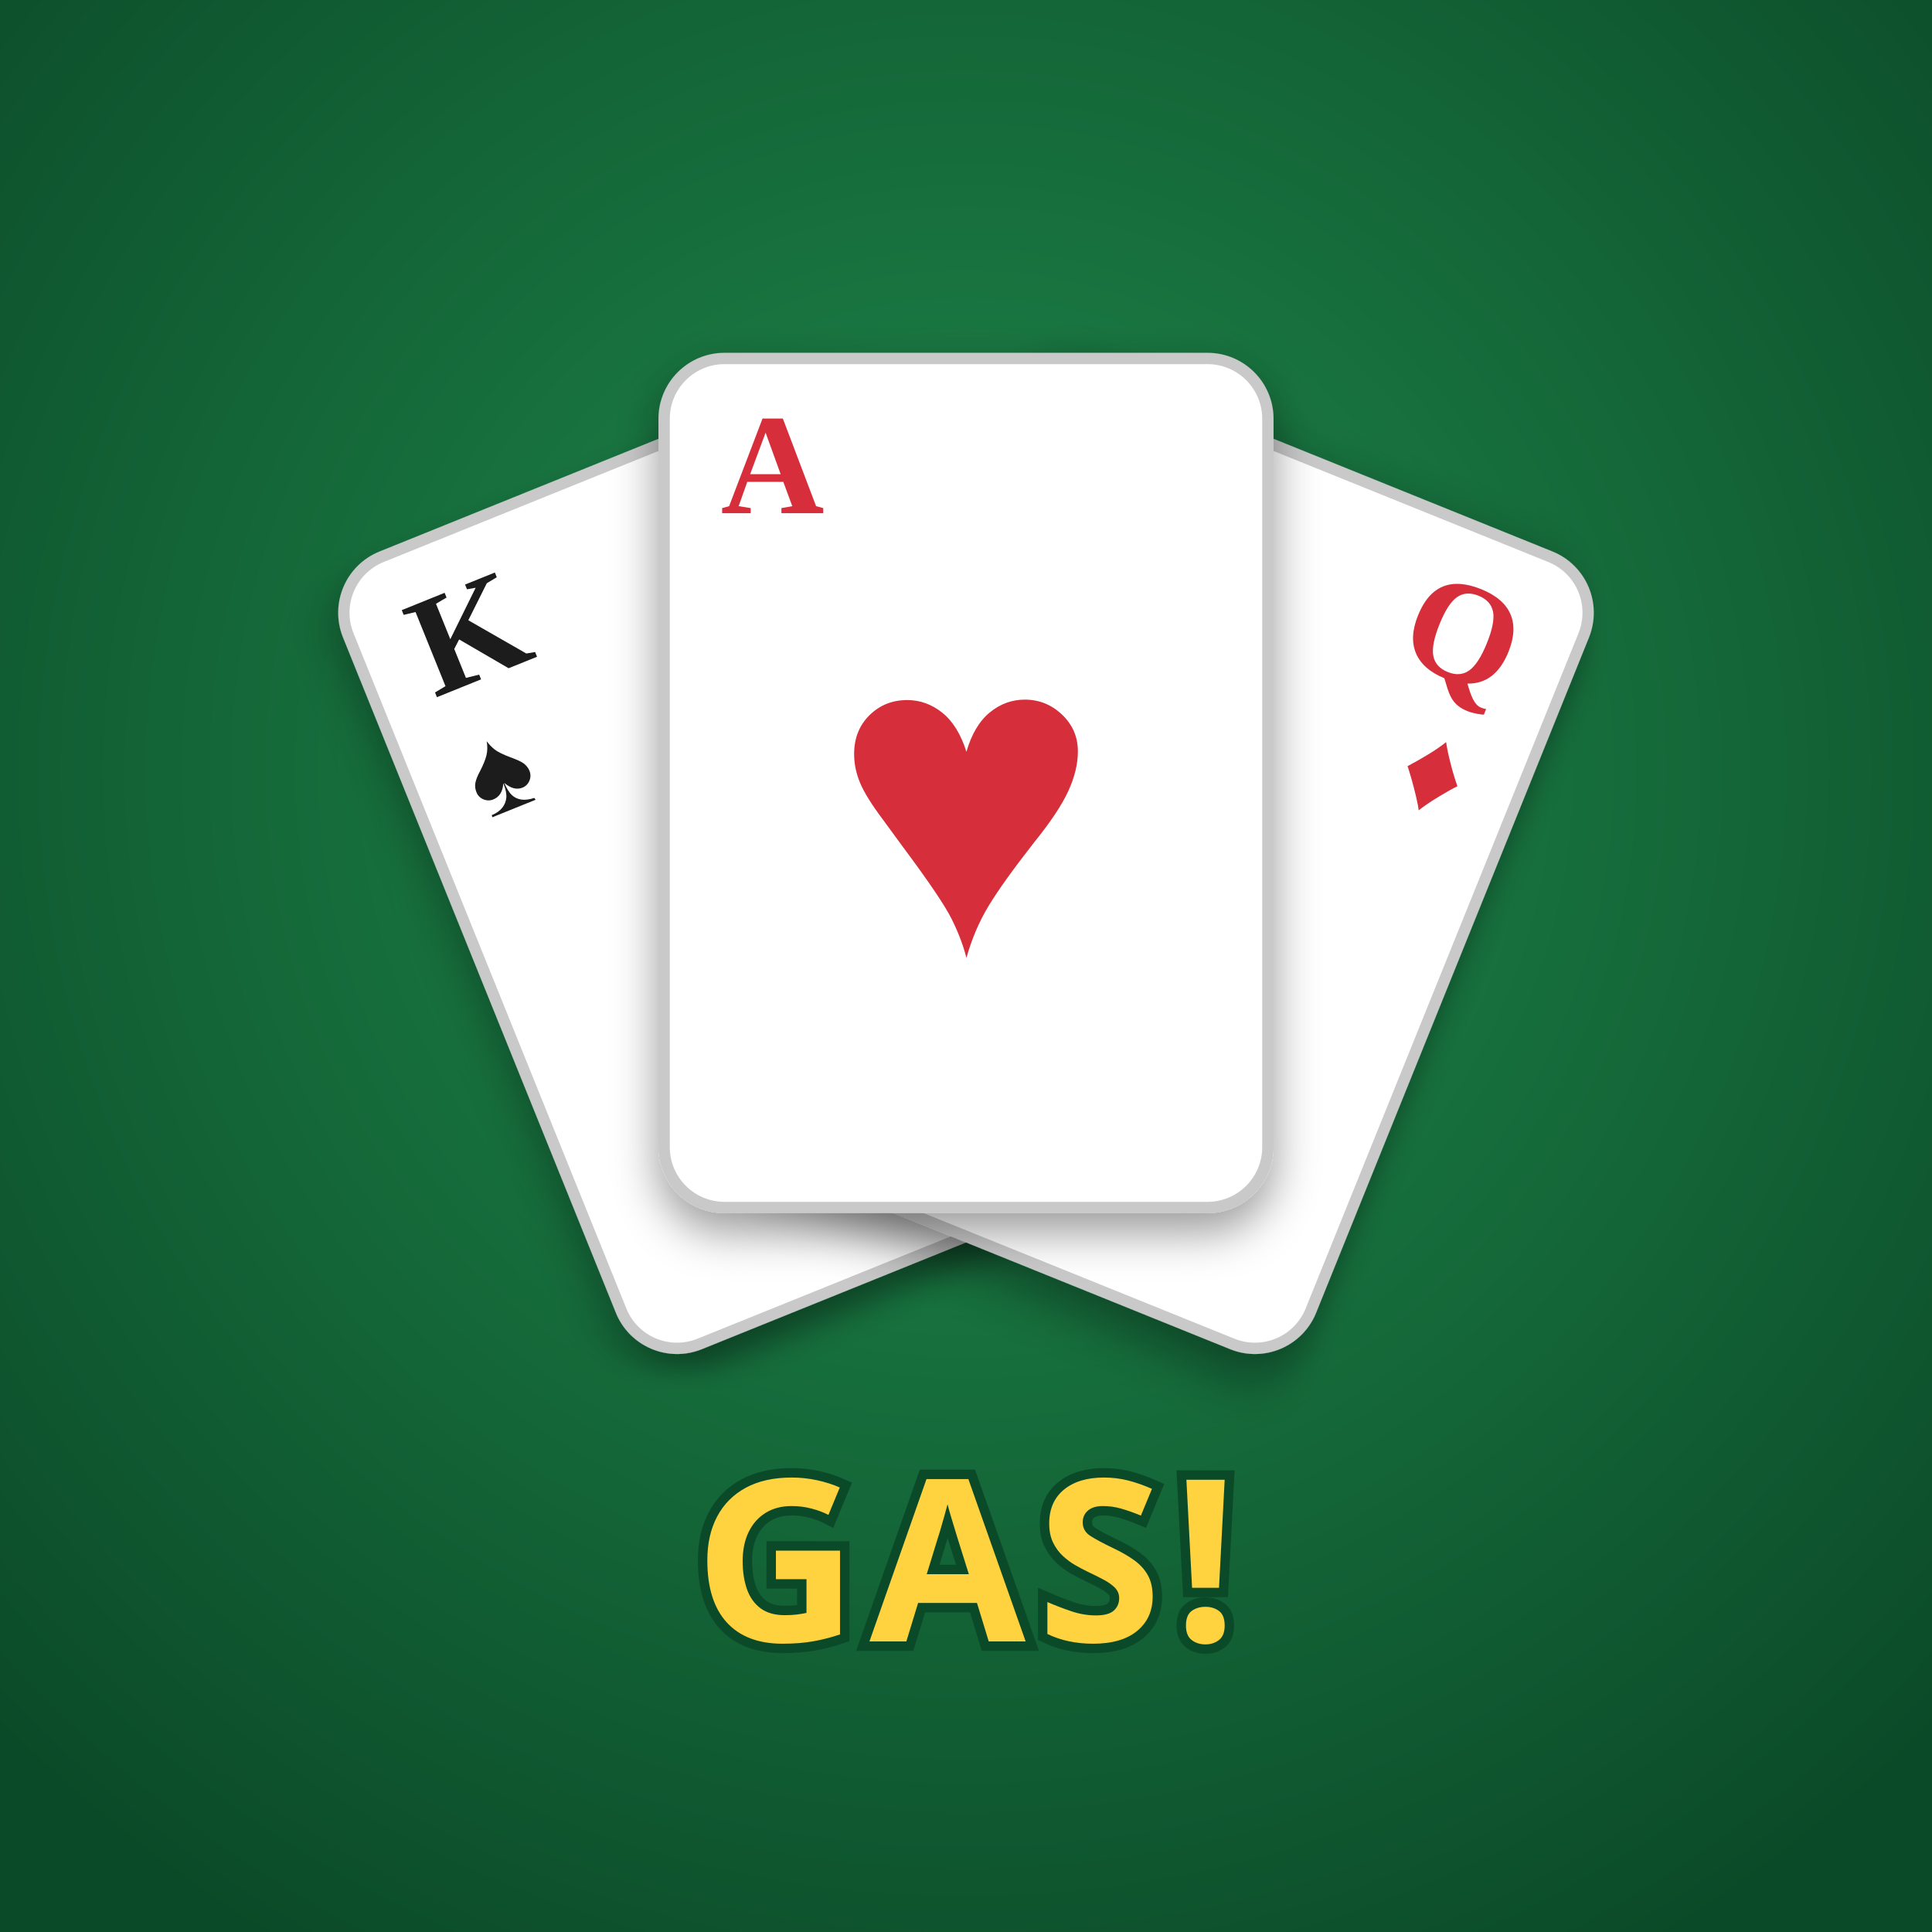
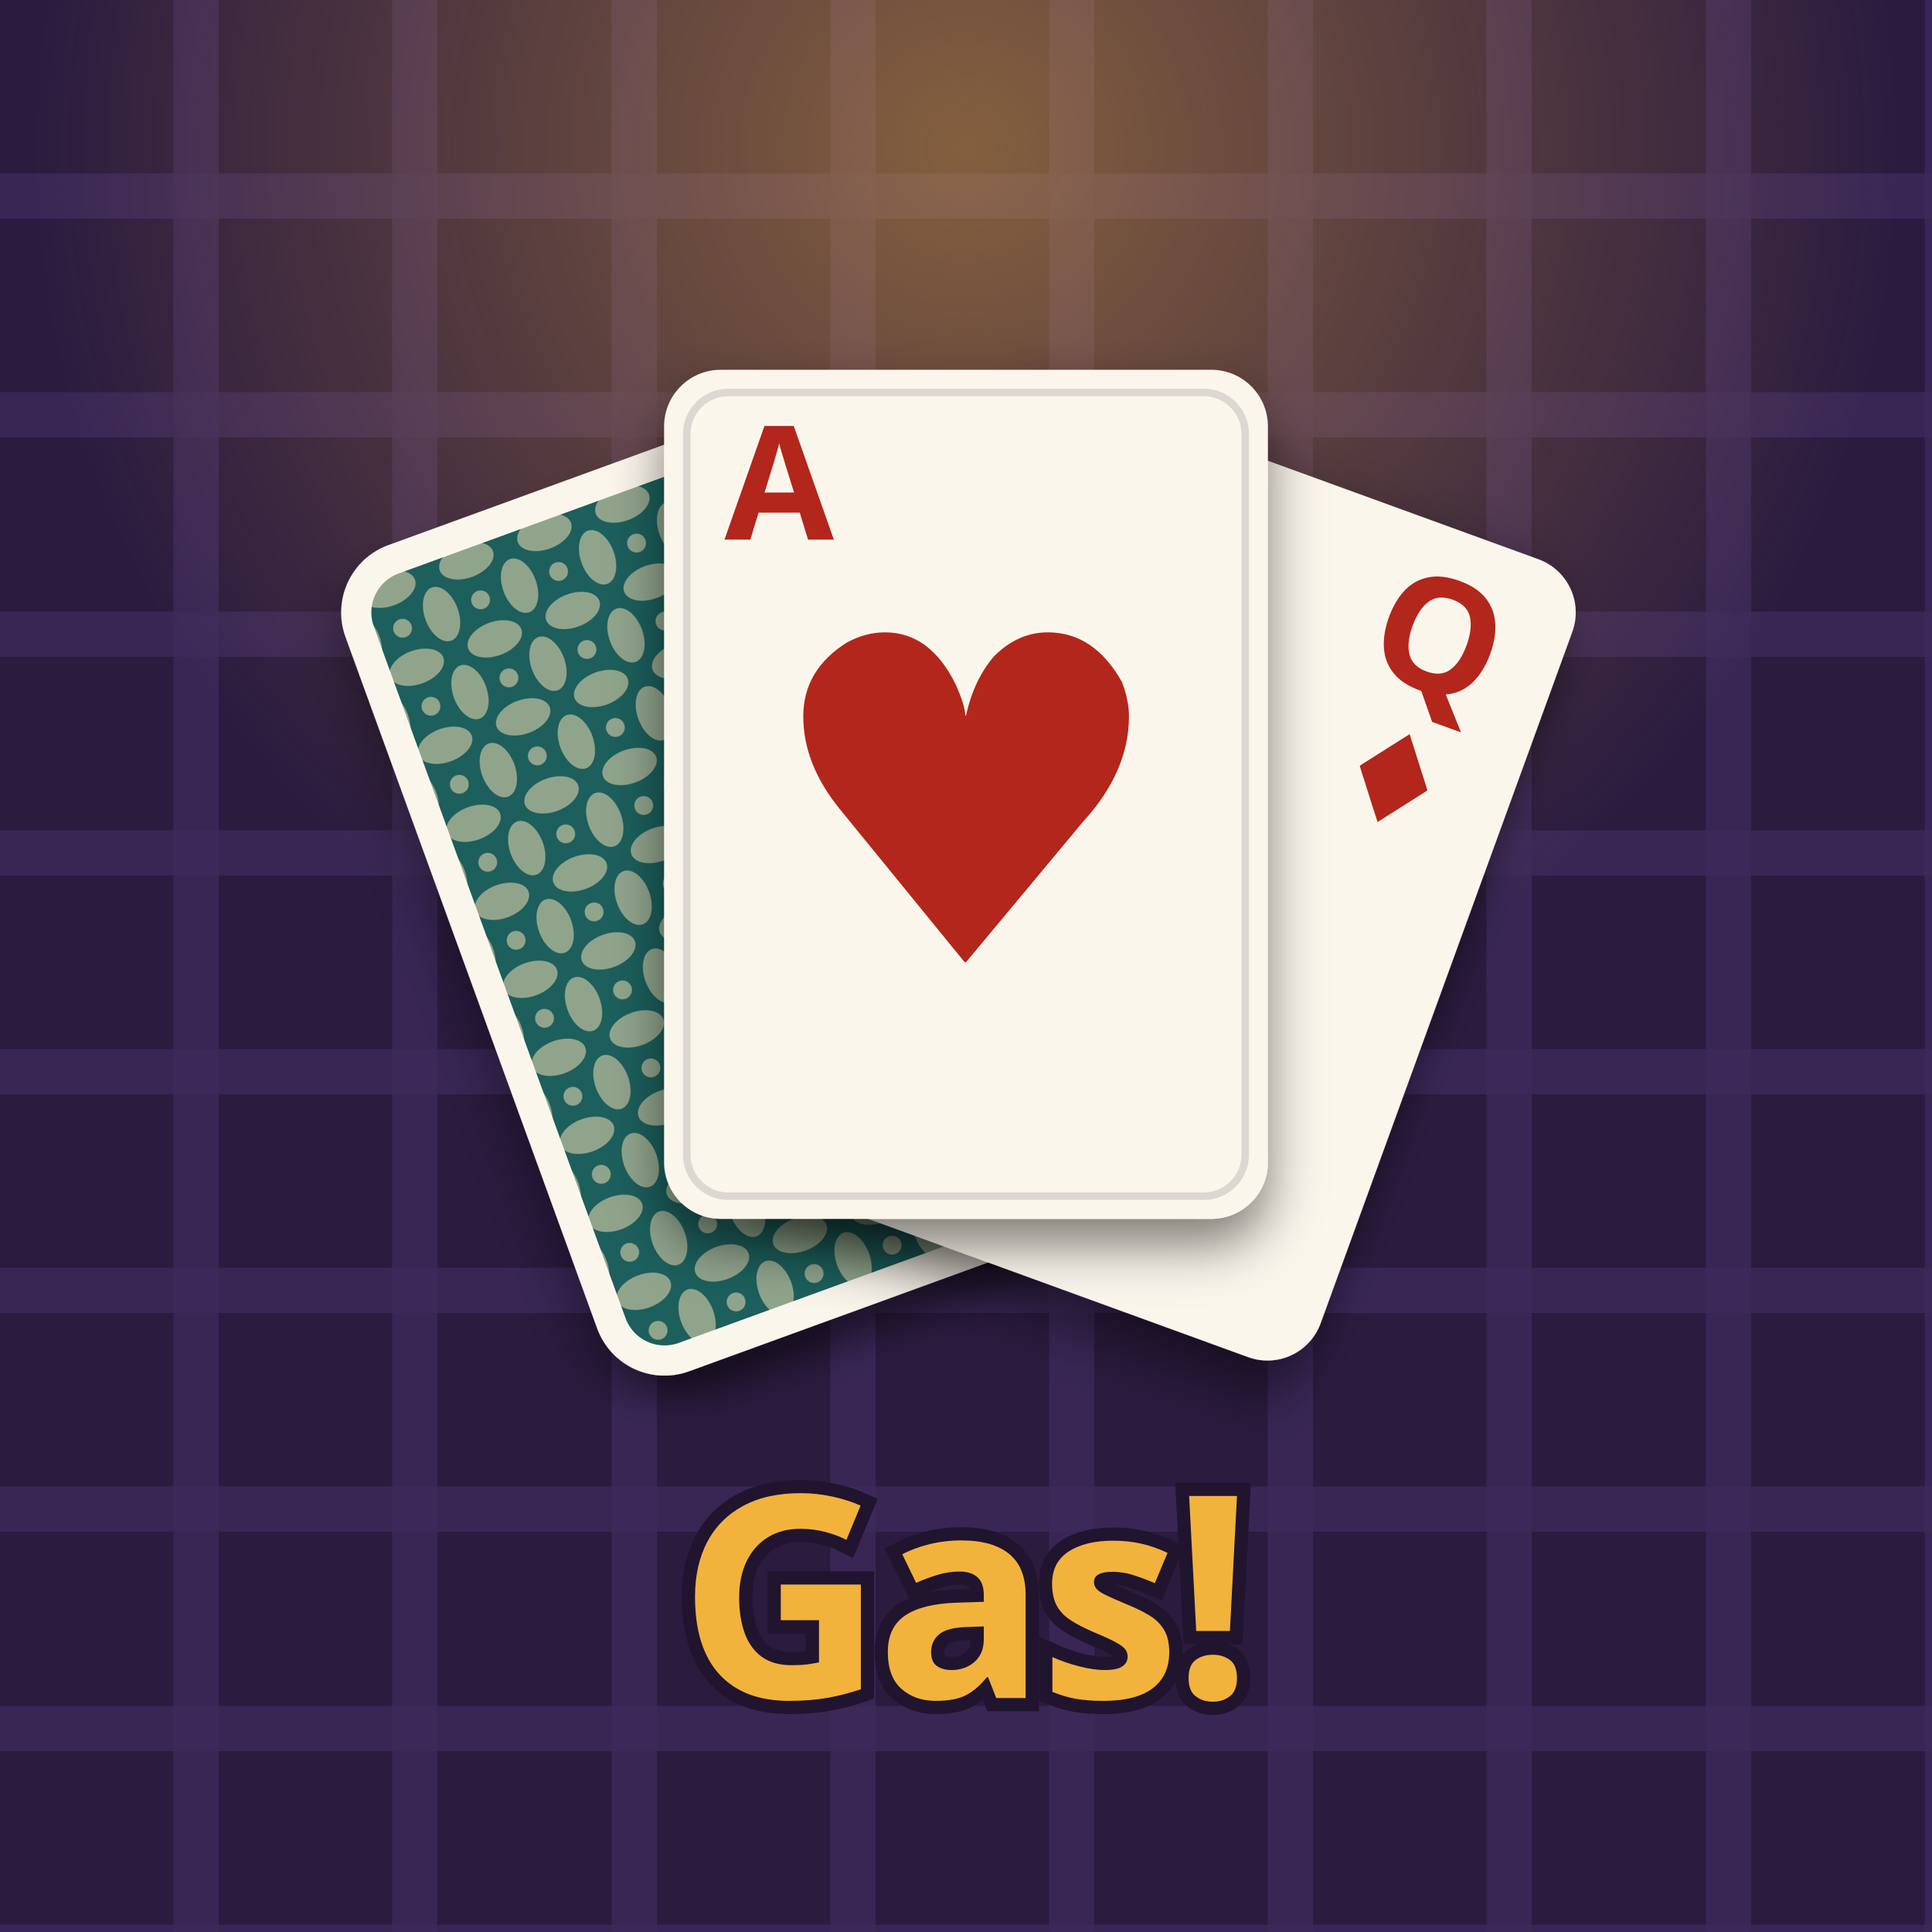
<svg xmlns="http://www.w3.org/2000/svg" viewBox="0 0 1024 1024">
  <defs>
-     <radialGradient id="felt" cx="50%" cy="40%" r="70%">
-       <stop offset="0" stop-color="#1f8a4c" />
-       <stop offset="1" stop-color="#0b4a28" />
+     <pattern id="sarung" width="116" height="116" patternUnits="userSpaceOnUse">
+       <rect width="116" height="116" fill="#2b1b3f" />
+       <rect x="92" width="24" height="116" fill="#3e2a5c" fill-opacity="0.75" />
+       <rect y="92" width="116" height="24" fill="#3e2a5c" fill-opacity="0.75" />
+     </pattern>
+     <radialGradient id="lampu" cx="50%" cy="8%" r="80%">
+       <stop offset="0" stop-color="#f2b33d" stop-opacity="0.45" />
+       <stop offset="0.6" stop-color="#f2b33d" stop-opacity="0" />
    </radialGradient>
+     <pattern id="kawung" width="44" height="44" patternUnits="userSpaceOnUse">
+       <rect width="44" height="44" fill="#1f5e5b" />
+       <g fill="#ecdeb4" fill-opacity="0.55">
+         <ellipse cx="22" cy="0" rx="15" ry="9" />
+         <ellipse cx="22" cy="44" rx="15" ry="9" />
+         <ellipse cx="0" cy="22" rx="9" ry="15" />
+         <ellipse cx="44" cy="22" rx="9" ry="15" />
+         <circle cx="22" cy="22" r="5" />
+       </g>
+     </pattern>
    <filter id="shadow" x="-20%" y="-20%" width="140%" height="140%">
-       <feDropShadow dx="0" dy="10" stdDeviation="12" flood-color="#000" flood-opacity="0.4" />
+       <feDropShadow dx="0" dy="14" stdDeviation="14" flood-color="#000" flood-opacity="0.5" />
    </filter>
  </defs>
-   <rect width="1024" height="1024" fill="url(#felt)" />
-   <g font-family="Georgia, 'Times New Roman', serif" font-weight="700" transform="translate(0 -40)">
-     <g transform="rotate(-22 512 760)" filter="url(#shadow)">
-       <rect x="352" y="250" width="320" height="450" rx="32" fill="#fff" stroke="#c9c9c9" stroke-width="6" />
-       <text x="382" y="330" font-size="76" fill="#1a1a1a">K</text>
-       <text x="382" y="400" font-size="64" fill="#1a1a1a">♠</text>
+   <rect width="1024" height="1024" fill="url(#sarung)" />
+   <rect width="1024" height="1024" fill="url(#lampu)" />
+   <g font-family="'Bricolage Grotesque', 'Arial Black', 'Segoe UI', sans-serif" font-weight="800" transform="translate(0 -30)">
+     <g transform="rotate(-20 512 780)" filter="url(#shadow)">
+       <rect x="352" y="250" width="320" height="450" rx="30" fill="url(#kawung)" stroke="#fbf6ec" stroke-width="16" />
    </g>
-     <g transform="rotate(22 512 760)" filter="url(#shadow)">
-       <rect x="352" y="250" width="320" height="450" rx="32" fill="#fff" stroke="#c9c9c9" stroke-width="6" />
-       <text x="642" y="330" font-size="76" fill="#d62f3a" text-anchor="end">Q</text>
-       <text x="642" y="400" font-size="64" fill="#d62f3a" text-anchor="end">♦</text>
+     <g transform="rotate(20 512 780)" filter="url(#shadow)">
+       <rect x="352" y="250" width="320" height="450" rx="30" fill="#fbf6ec" />
+       <text x="640" y="336" font-size="84" fill="#b3261e" text-anchor="end">Q</text>
+       <text x="640" y="410" font-size="68" fill="#b3261e" text-anchor="end">♦</text>
    </g>
    <g filter="url(#shadow)">
-       <rect x="352" y="230" width="320" height="450" rx="32" fill="#fff" stroke="#c9c9c9" stroke-width="6" />
-       <text x="382" y="312" font-size="76" fill="#d62f3a">A</text>
-       <text x="512" y="545" font-size="240" fill="#d62f3a" text-anchor="middle">♥</text>
+       <rect x="352" y="226" width="320" height="450" rx="30" fill="#fbf6ec" />
+       <rect x="364" y="238" width="296" height="426" rx="22" fill="none" stroke="#1e1a24" stroke-opacity="0.14" stroke-width="4" />
+       <text x="384" y="316" font-size="84" fill="#b3261e">A</text>
+       <text x="512" y="540" font-size="240" fill="#b3261e" text-anchor="middle">♥</text>
    </g>
  </g>
-   <text x="512" y="870" font-family="'Arial Black', 'Segoe UI', sans-serif" font-weight="900" font-size="120" fill="#ffd23f" text-anchor="middle" letter-spacing="6" stroke="#0b4a28" stroke-width="10" paint-order="stroke">GAS!</text>
+   <text x="512" y="900" font-family="'Bricolage Grotesque', 'Arial Black', 'Segoe UI', sans-serif" font-weight="800" font-size="150" fill="#f2b33d" text-anchor="middle" letter-spacing="-4" stroke="#20142f" stroke-width="14" paint-order="stroke">Gas!</text>
</svg>
